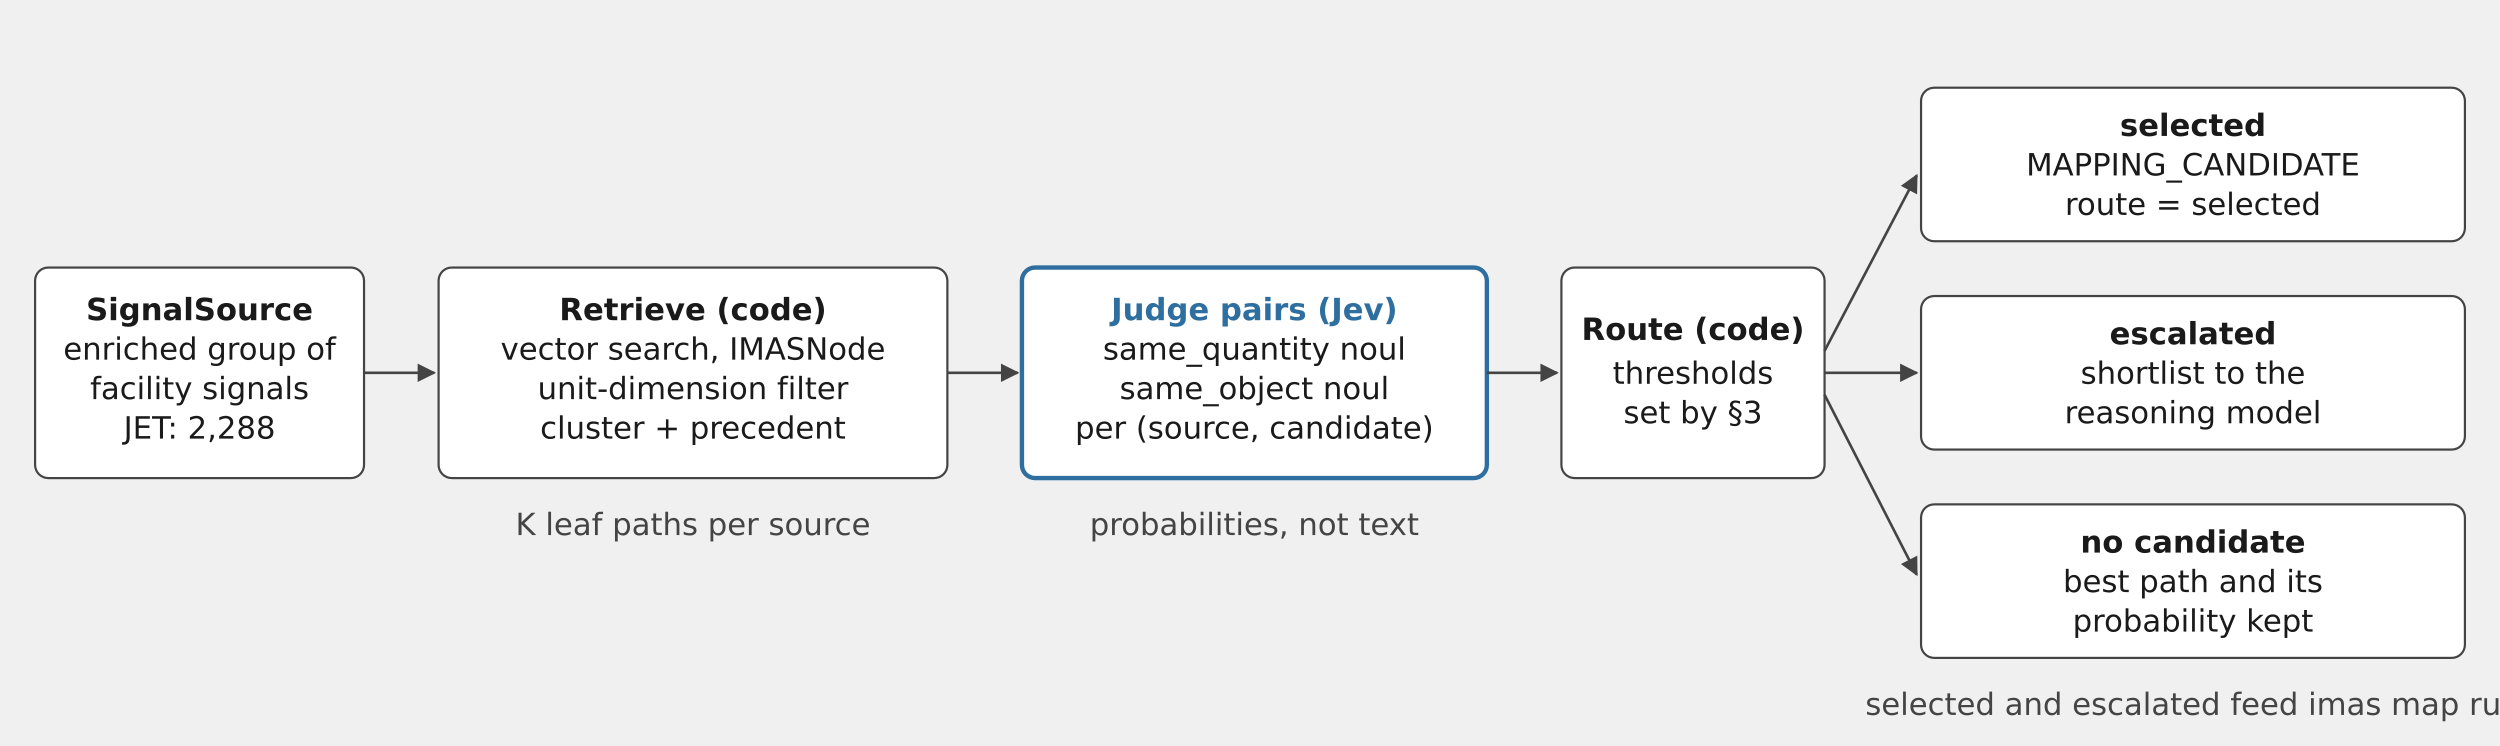
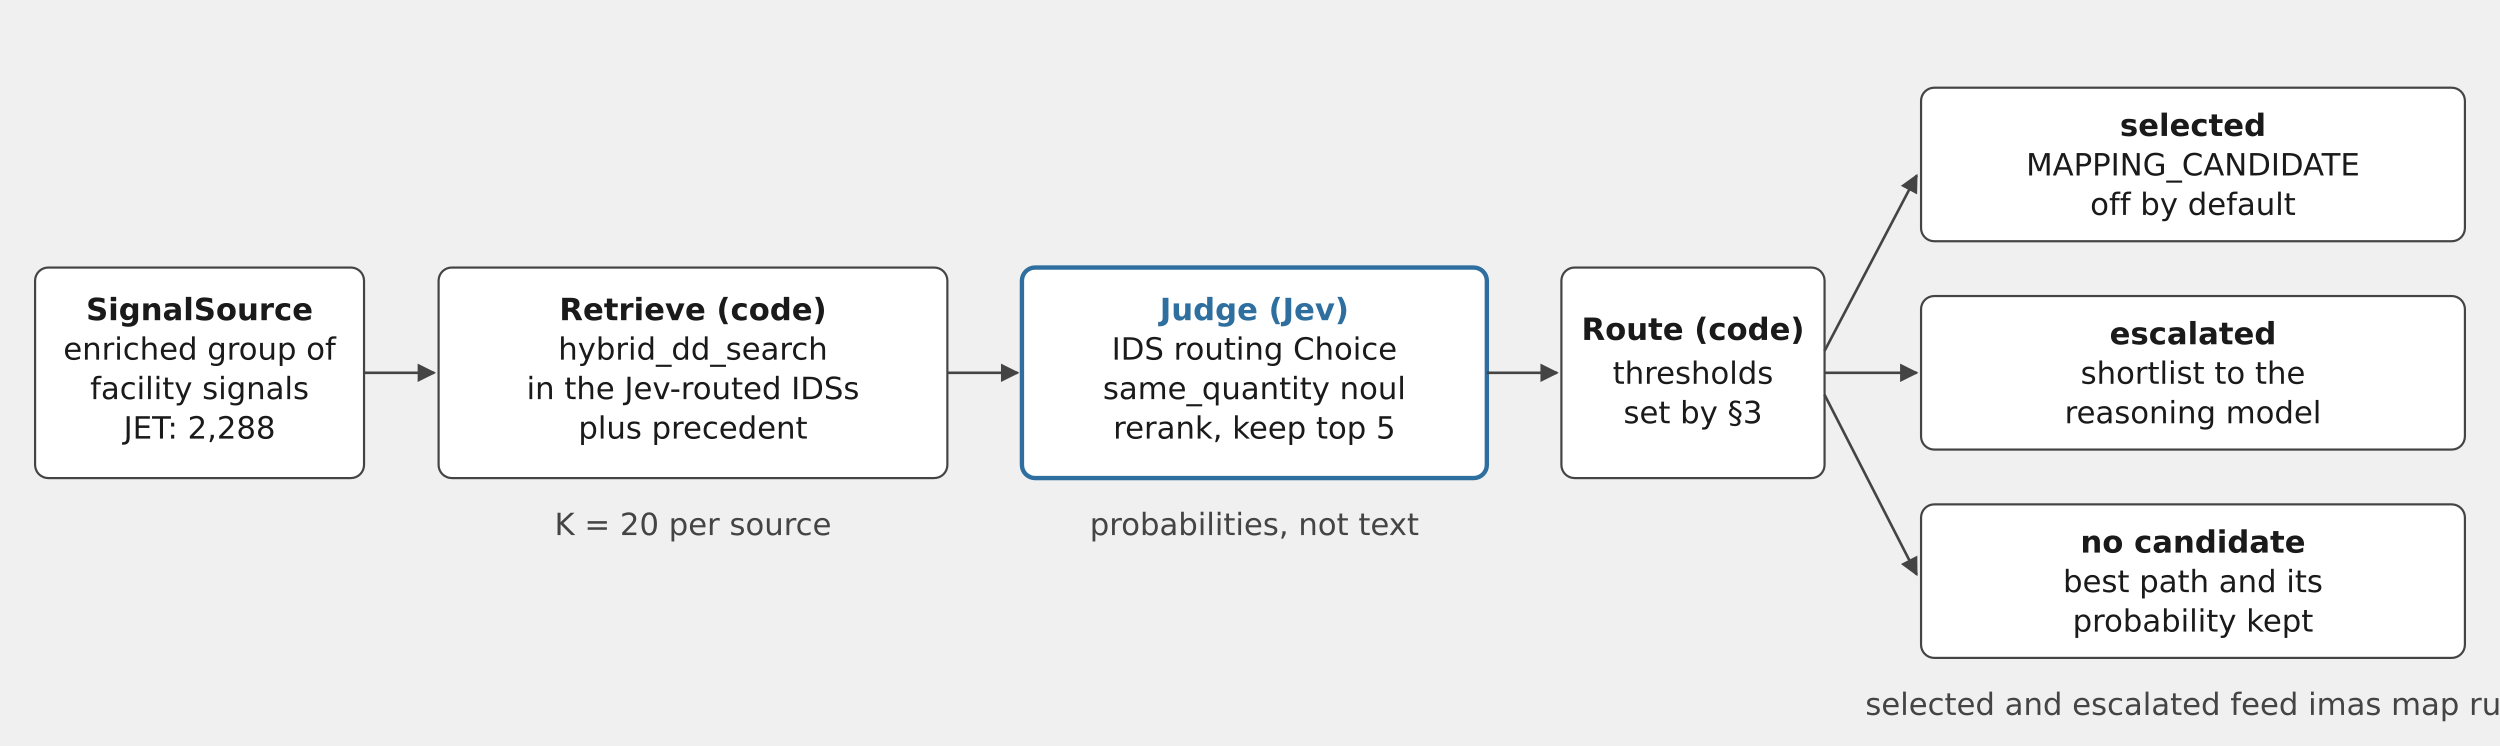
<svg xmlns="http://www.w3.org/2000/svg" width="1140" height="340" viewBox="0 0 1140 340" font-family="DejaVu Sans, Helvetica, sans-serif" font-size="14" fill="#1a1a1a">
  <defs>
    <marker id="arrow" viewBox="0 0 10 10" refX="9" refY="5" markerWidth="7" markerHeight="7" orient="auto-start-reverse">
      <path d="M 0 0 L 10 5 L 0 10 z" fill="#444444" />
    </marker>
  </defs>
  <rect x="16" y="122" width="150" height="96" rx="6" fill="#ffffff" stroke="#444444" stroke-width="1" />
  <text x="91" y="146" text-anchor="middle" font-weight="bold">SignalSource</text>
  <text x="91" y="164" text-anchor="middle">enriched group of</text>
  <text x="91" y="182" text-anchor="middle">facility signals</text>
  <text x="91" y="200" text-anchor="middle">JET: 2,288</text>
  <rect x="200" y="122" width="232" height="96" rx="6" fill="#ffffff" stroke="#444444" stroke-width="1" />
  <text x="316" y="146" text-anchor="middle" font-weight="bold">Retrieve (code)</text>
-   <text x="316" y="164" text-anchor="middle">vector search, IMASNode</text>
-   <text x="316" y="182" text-anchor="middle">unit-dimension filter</text>
-   <text x="316" y="200" text-anchor="middle">cluster + precedent</text>
+   <text x="316" y="164" text-anchor="middle">hybrid_dd_search</text>
+   <text x="316" y="182" text-anchor="middle">in the Jev-routed IDSs</text>
+   <text x="316" y="200" text-anchor="middle">plus precedent</text>
  <rect x="466" y="122" width="212" height="96" rx="6" fill="#ffffff" stroke="#2f6f9f" stroke-width="2" />
-   <text x="572" y="146" text-anchor="middle" font-weight="bold" fill="#2f6f9f">Judge pairs (Jev)</text>
-   <text x="572" y="164" text-anchor="middle">same_quantity noul</text>
-   <text x="572" y="182" text-anchor="middle">same_object noul</text>
-   <text x="572" y="200" text-anchor="middle">per (source, candidate)</text>
+   <text x="572" y="146" text-anchor="middle" font-weight="bold" fill="#2f6f9f">Judge (Jev)</text>
+   <text x="572" y="164" text-anchor="middle">IDS routing Choice</text>
+   <text x="572" y="182" text-anchor="middle">same_quantity noul</text>
+   <text x="572" y="200" text-anchor="middle">rerank, keep top 5</text>
  <rect x="712" y="122" width="120" height="96" rx="6" fill="#ffffff" stroke="#444444" stroke-width="1" />
  <text x="772" y="155" text-anchor="middle" font-weight="bold">Route (code)</text>
  <text x="772" y="175" text-anchor="middle">thresholds</text>
  <text x="772" y="193" text-anchor="middle">set by §3</text>
  <rect x="876" y="40" width="248" height="70" rx="6" fill="#ffffff" stroke="#444444" stroke-width="1" />
  <text x="1000" y="62" text-anchor="middle" font-weight="bold">selected</text>
  <text x="1000" y="80" text-anchor="middle">MAPPING_CANDIDATE</text>
-   <text x="1000" y="98" text-anchor="middle">route = selected</text>
+   <text x="1000" y="98" text-anchor="middle">off by default</text>
  <rect x="876" y="135" width="248" height="70" rx="6" fill="#ffffff" stroke="#444444" stroke-width="1" />
  <text x="1000" y="157" text-anchor="middle" font-weight="bold">escalated</text>
  <text x="1000" y="175" text-anchor="middle">shortlist to the</text>
  <text x="1000" y="193" text-anchor="middle">reasoning model</text>
  <rect x="876" y="230" width="248" height="70" rx="6" fill="#ffffff" stroke="#444444" stroke-width="1" />
  <text x="1000" y="252" text-anchor="middle" font-weight="bold">no candidate</text>
  <text x="1000" y="270" text-anchor="middle">best path and its</text>
  <text x="1000" y="288" text-anchor="middle">probability kept</text>
  <line x1="166" y1="170" x2="198" y2="170" stroke="#444444" stroke-width="1.2" marker-end="url(#arrow)" />
  <line x1="432" y1="170" x2="464" y2="170" stroke="#444444" stroke-width="1.2" marker-end="url(#arrow)" />
  <line x1="678" y1="170" x2="710" y2="170" stroke="#444444" stroke-width="1.2" marker-end="url(#arrow)" />
  <line x1="832" y1="160" x2="874" y2="80" stroke="#444444" stroke-width="1.2" marker-end="url(#arrow)" />
  <line x1="832" y1="170" x2="874" y2="170" stroke="#444444" stroke-width="1.2" marker-end="url(#arrow)" />
  <line x1="832" y1="180" x2="874" y2="262" stroke="#444444" stroke-width="1.2" marker-end="url(#arrow)" />
-   <text x="316" y="244" text-anchor="middle" fill="#444444">K leaf paths per source</text>
+   <text x="316" y="244" text-anchor="middle" fill="#444444">K = 20 per source</text>
  <text x="572" y="244" text-anchor="middle" fill="#444444">probabilities, not text</text>
  <text x="1000" y="326" text-anchor="middle" fill="#444444">selected and escalated feed imas map run</text>
</svg>
